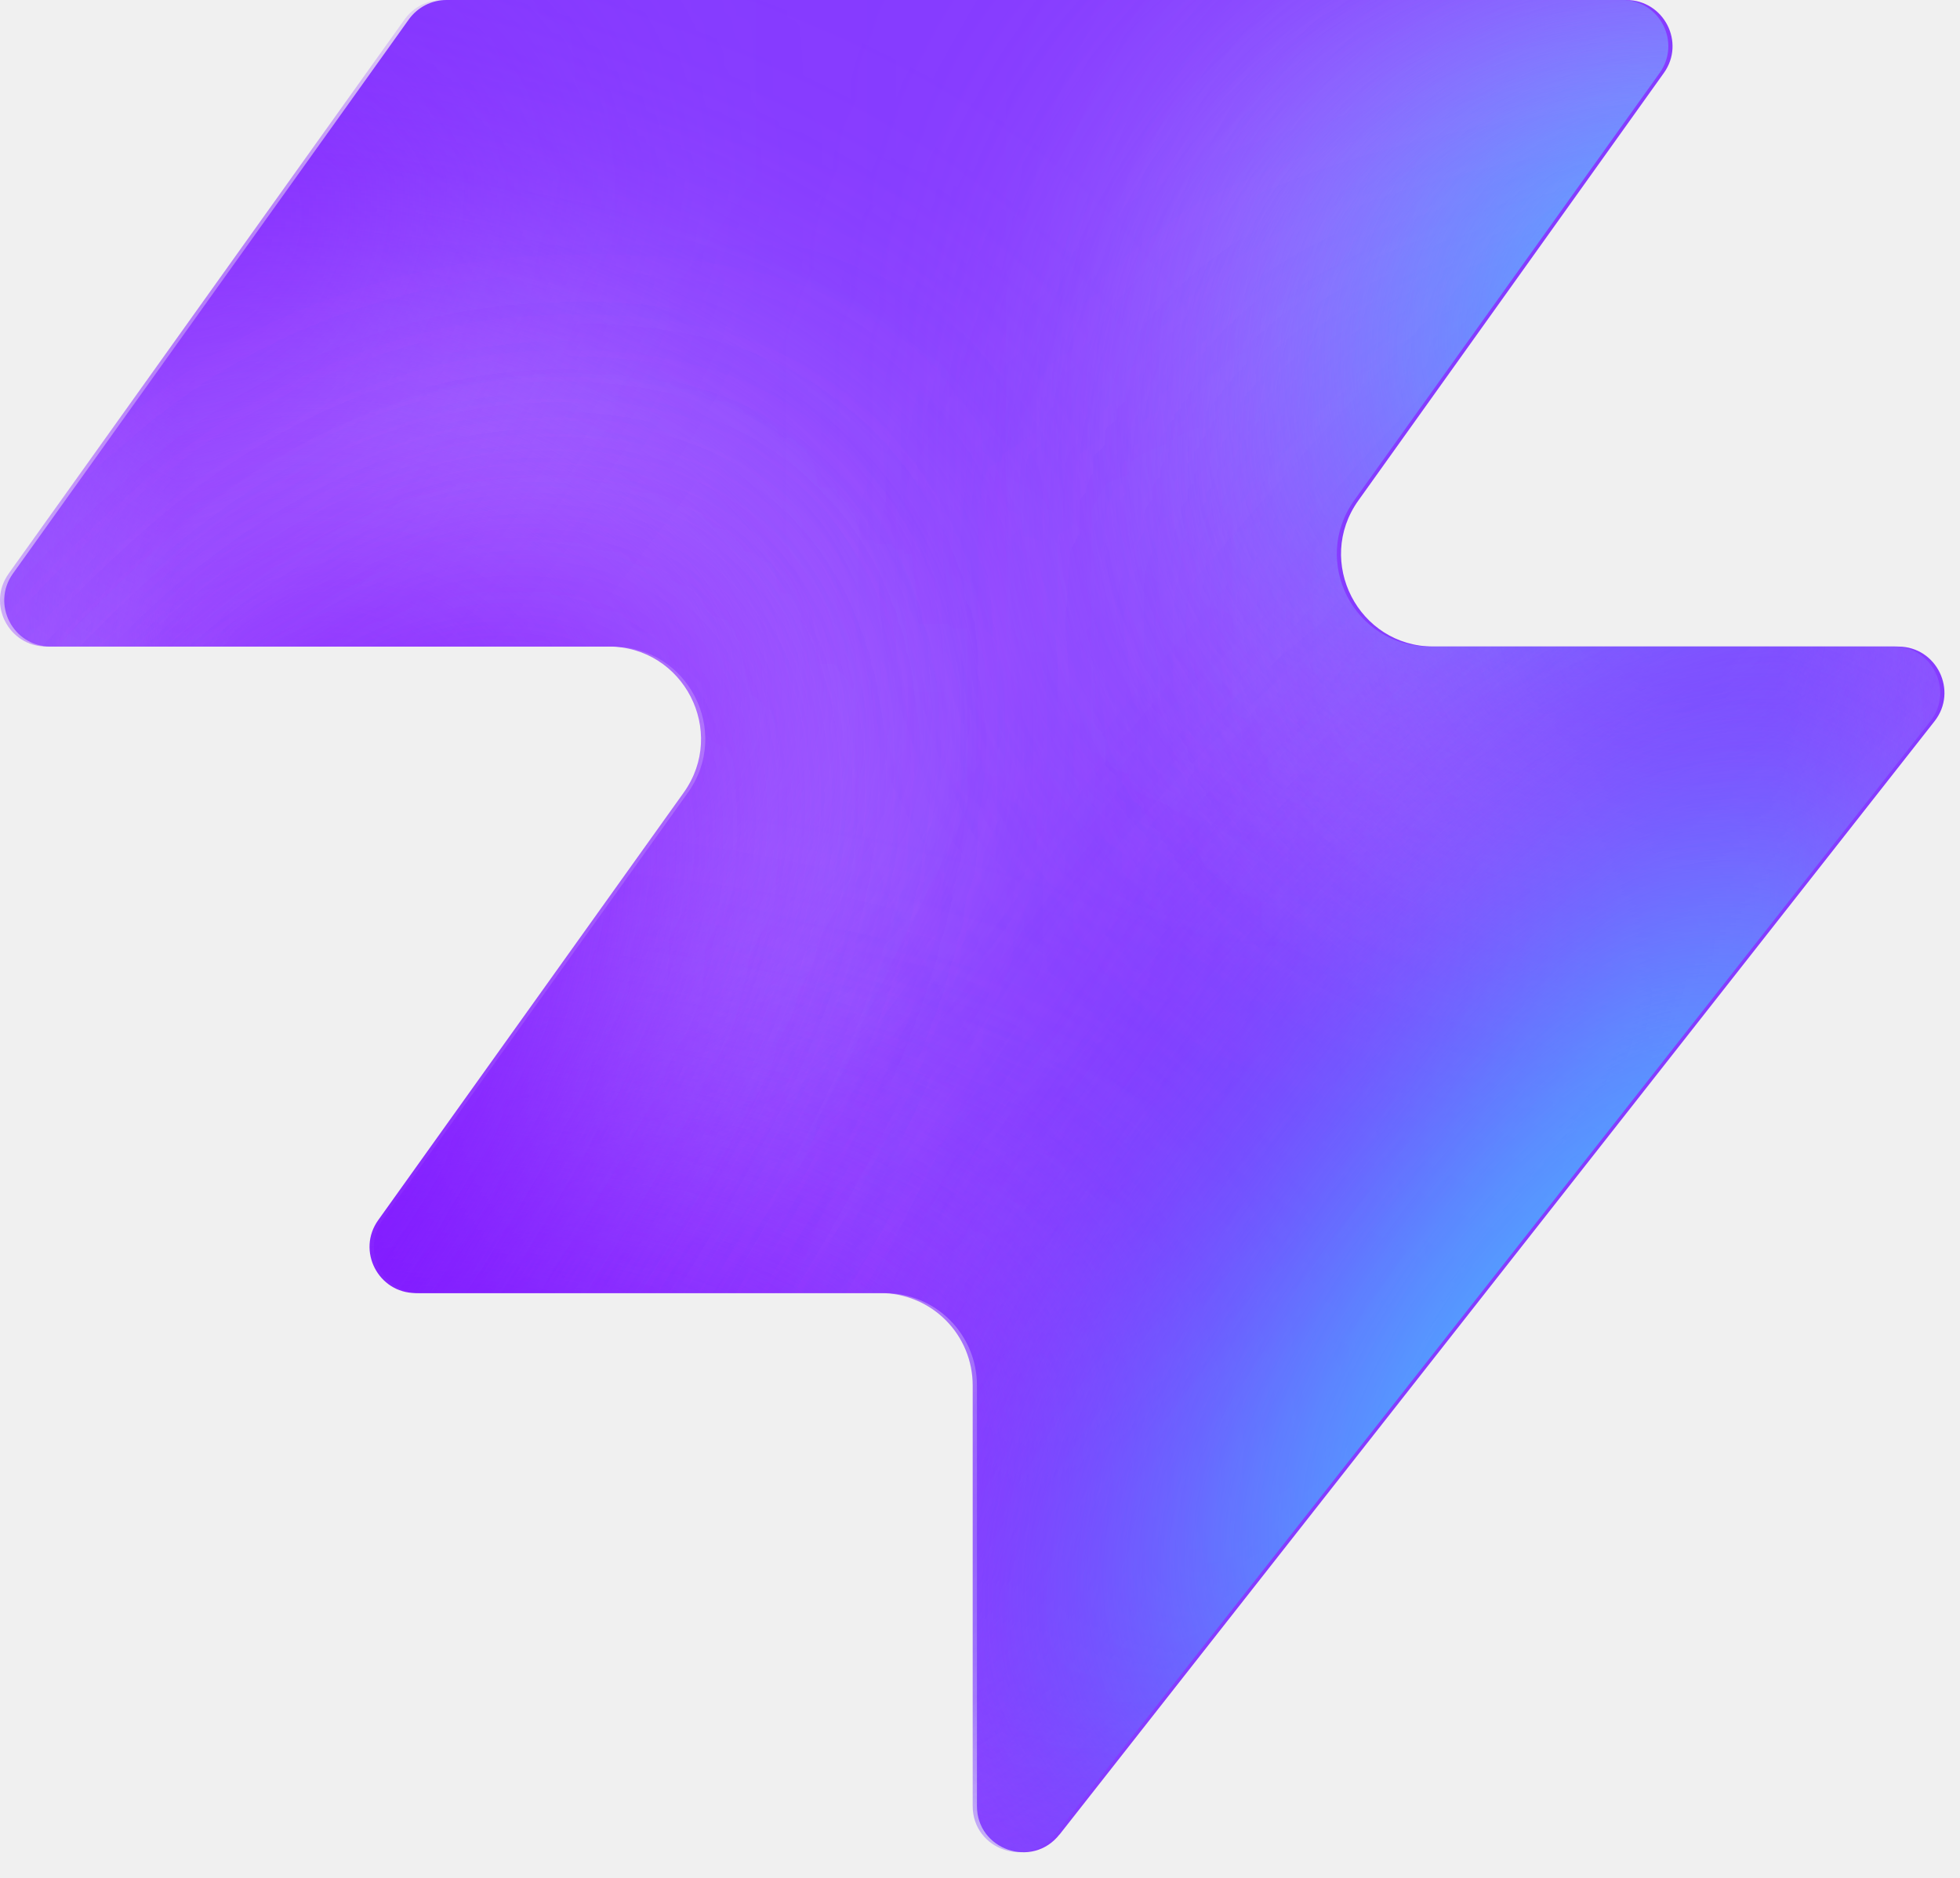
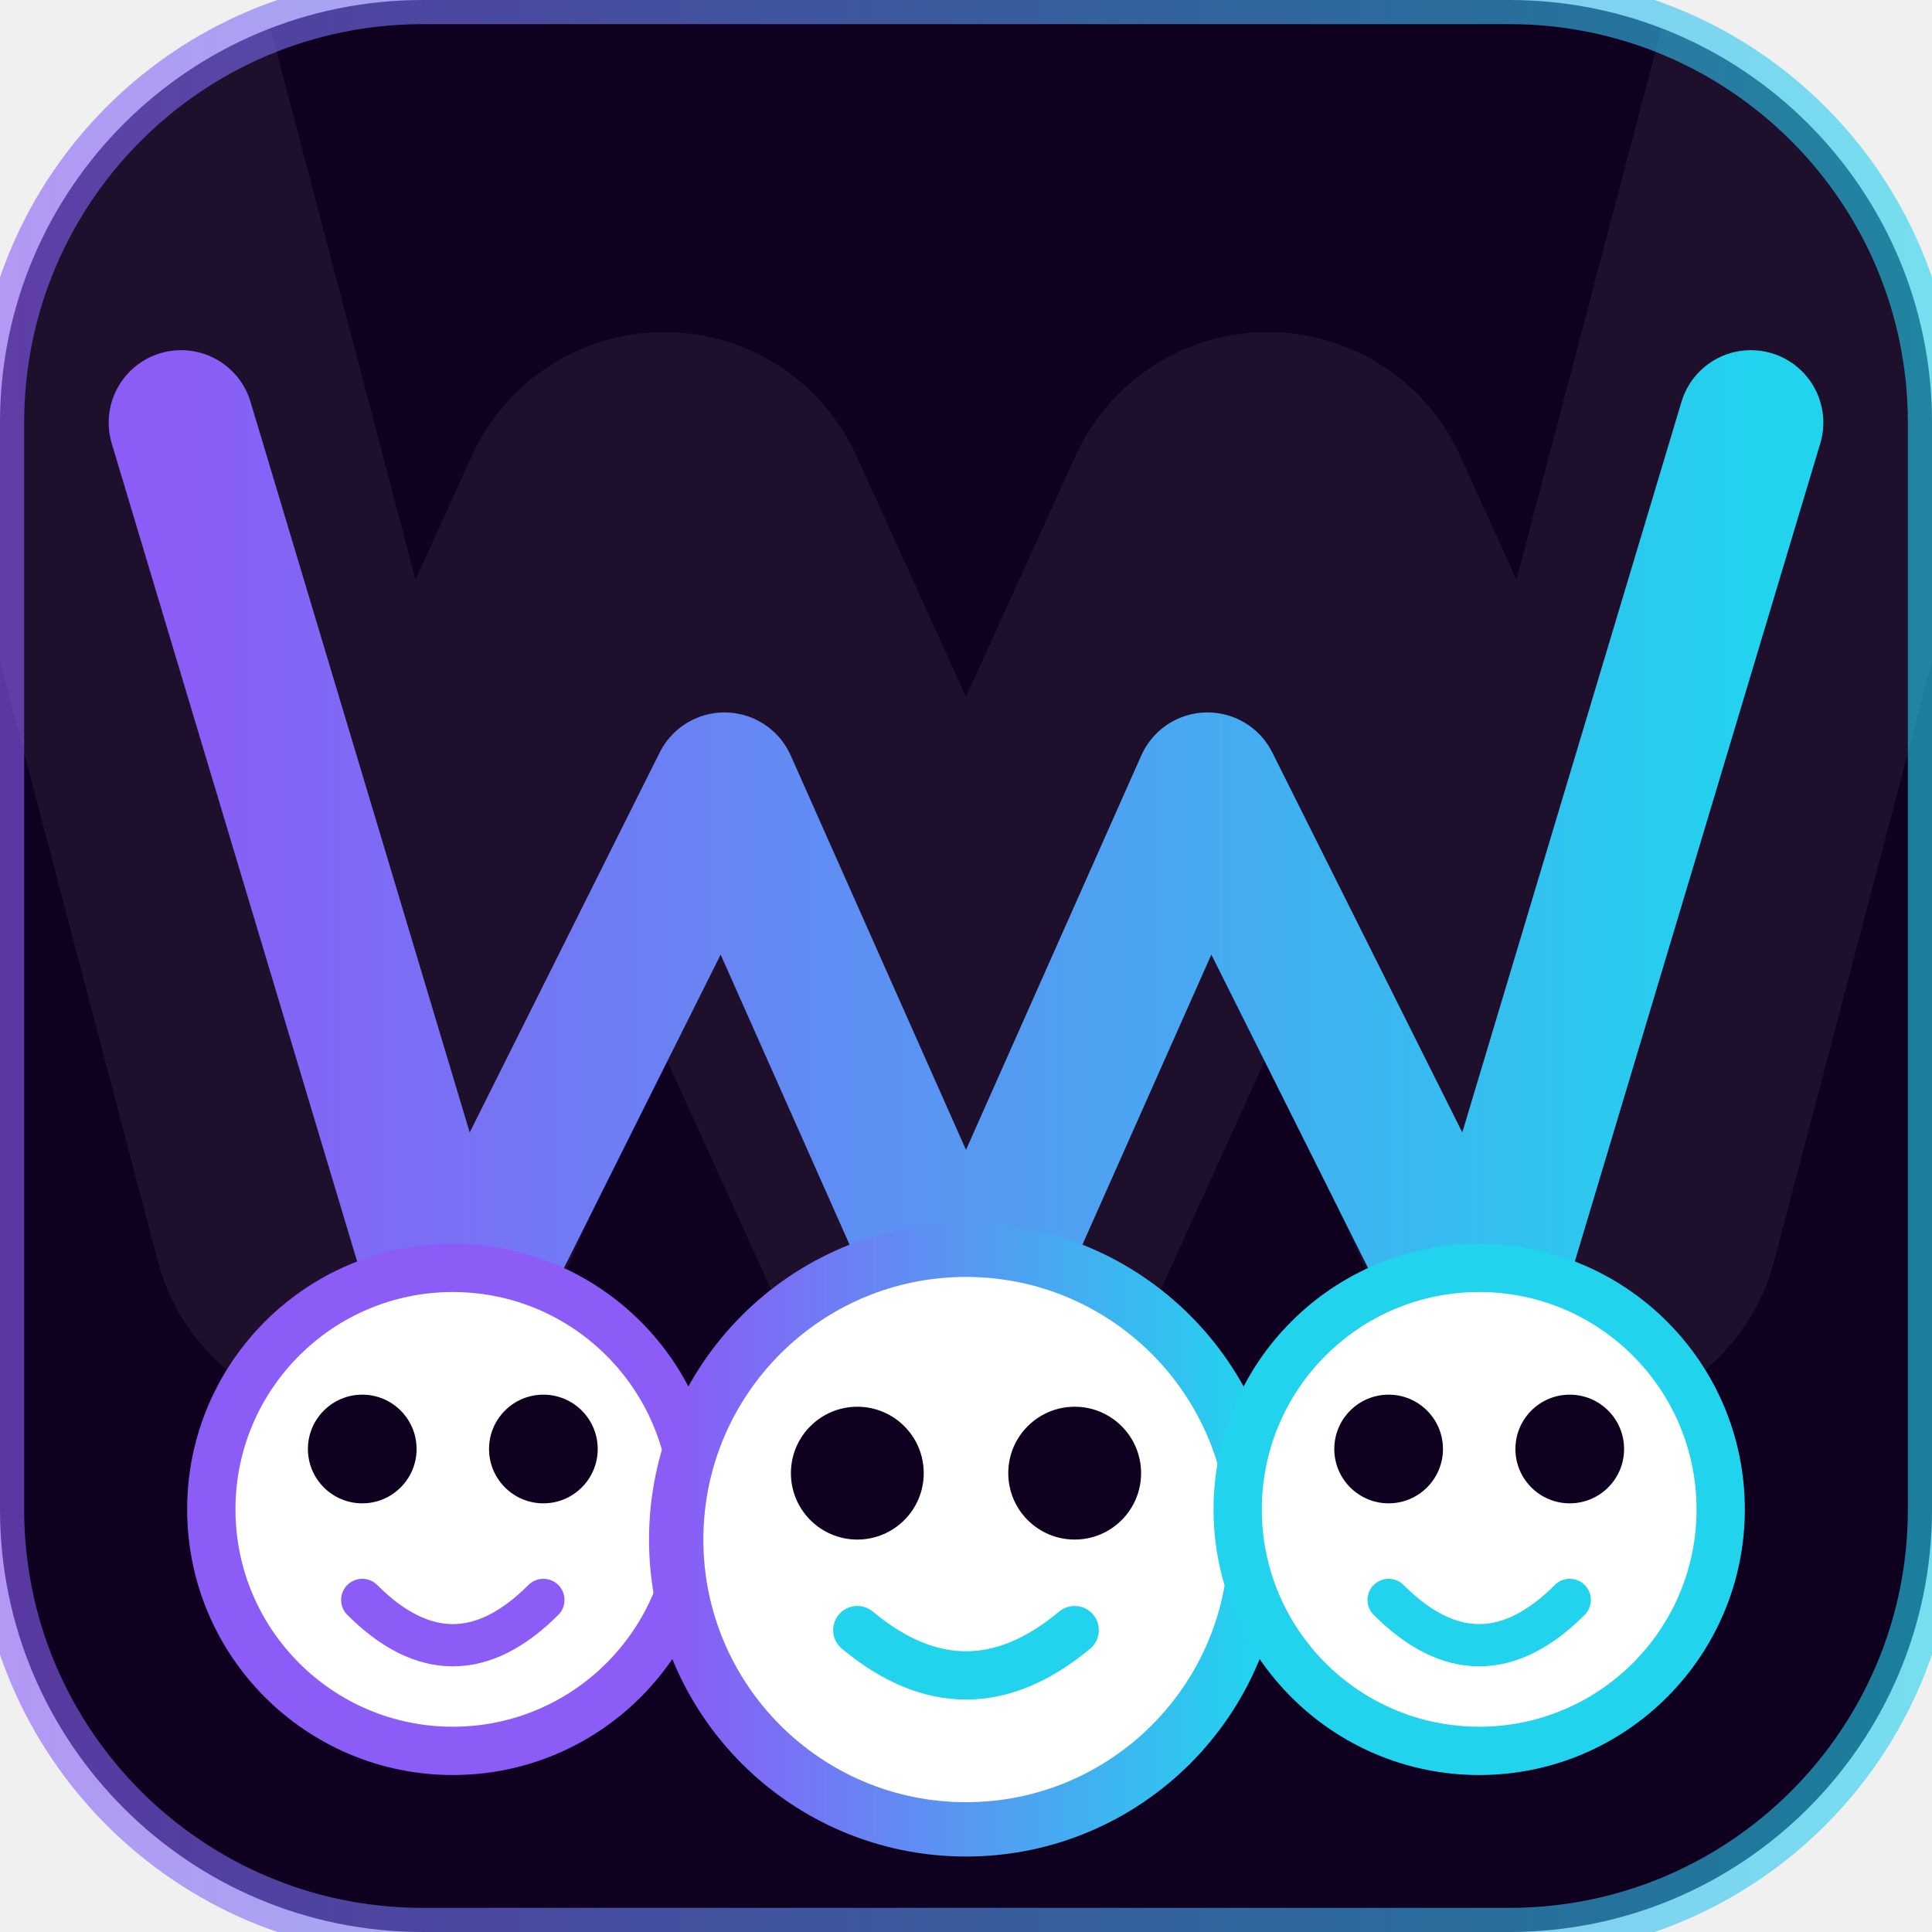
- <svg xmlns="http://www.w3.org/2000/svg" width="48" height="46" fill="none" viewBox="0 0 48 46">
-   <path fill="#863bff" d="M25.946 44.938c-.664.845-2.021.375-2.021-.698V33.937a2.26 2.26 0 0 0-2.262-2.262H10.287c-.92 0-1.456-1.04-.92-1.788l7.48-10.471c1.07-1.497 0-3.578-1.842-3.578H1.237c-.92 0-1.456-1.04-.92-1.788L10.013.474c.214-.297.556-.474.92-.474h28.894c.92 0 1.456 1.04.92 1.788l-7.48 10.471c-1.07 1.498 0 3.579 1.842 3.579h11.377c.943 0 1.473 1.088.89 1.83L25.947 44.94z" style="fill:#863bff;fill:color(display-p3 .525 .23 1);fill-opacity:1" />
-   <mask id="a" width="48" height="46" x="0" y="0" maskUnits="userSpaceOnUse" style="mask-type:alpha">
-     <path fill="#000" d="M25.842 44.938c-.664.844-2.021.375-2.021-.698V33.937a2.26 2.26 0 0 0-2.262-2.262H10.183c-.92 0-1.456-1.04-.92-1.788l7.48-10.471c1.07-1.498 0-3.579-1.842-3.579H1.133c-.92 0-1.456-1.04-.92-1.787L9.91.473c.214-.297.556-.474.92-.474h28.894c.92 0 1.456 1.04.92 1.788l-7.48 10.471c-1.07 1.498 0 3.578 1.842 3.578h11.377c.943 0 1.473 1.088.89 1.832L25.843 44.94z" style="fill:#000;fill-opacity:1" />
-   </mask>
-   <g mask="url(#a)">
-     <g filter="url(#b)">
-       <ellipse cx="5.508" cy="14.704" fill="#ede6ff" rx="5.508" ry="14.704" style="fill:#ede6ff;fill:color(display-p3 .927 .903 1);fill-opacity:1" transform="matrix(.00324 1 1 -.00324 -4.47 31.516)" />
-     </g>
-     <g filter="url(#c)">
-       <ellipse cx="10.399" cy="29.851" fill="#ede6ff" rx="10.399" ry="29.851" style="fill:#ede6ff;fill:color(display-p3 .927 .903 1);fill-opacity:1" transform="matrix(.00324 1 1 -.00324 -39.328 7.883)" />
-     </g>
-     <g filter="url(#d)">
-       <ellipse cx="5.508" cy="30.487" fill="#7e14ff" rx="5.508" ry="30.487" style="fill:#7e14ff;fill:color(display-p3 .492 .077 1);fill-opacity:1" transform="rotate(89.814 -25.913 -14.639)scale(1 -1)" />
-     </g>
-     <g filter="url(#e)">
-       <ellipse cx="5.508" cy="30.599" fill="#7e14ff" rx="5.508" ry="30.599" style="fill:#7e14ff;fill:color(display-p3 .492 .077 1);fill-opacity:1" transform="rotate(89.814 -32.644 -3.334)scale(1 -1)" />
-     </g>
-     <g filter="url(#f)">
-       <ellipse cx="5.508" cy="30.599" fill="#7e14ff" rx="5.508" ry="30.599" style="fill:#7e14ff;fill:color(display-p3 .492 .077 1);fill-opacity:1" transform="matrix(.00324 1 1 -.00324 -34.34 30.47)" />
-     </g>
-     <g filter="url(#g)">
-       <ellipse cx="14.072" cy="22.078" fill="#ede6ff" rx="14.072" ry="22.078" style="fill:#ede6ff;fill:color(display-p3 .927 .903 1);fill-opacity:1" transform="rotate(93.35 24.506 48.493)scale(-1 1)" />
-     </g>
-     <g filter="url(#h)">
-       <ellipse cx="3.47" cy="21.501" fill="#7e14ff" rx="3.47" ry="21.501" style="fill:#7e14ff;fill:color(display-p3 .492 .077 1);fill-opacity:1" transform="rotate(89.009 28.708 47.59)scale(-1 1)" />
-     </g>
-     <g filter="url(#i)">
-       <ellipse cx="3.47" cy="21.501" fill="#7e14ff" rx="3.47" ry="21.501" style="fill:#7e14ff;fill:color(display-p3 .492 .077 1);fill-opacity:1" transform="rotate(89.009 28.708 47.59)scale(-1 1)" />
-     </g>
-     <g filter="url(#j)">
-       <ellipse cx=".387" cy="8.972" fill="#7e14ff" rx="4.407" ry="29.108" style="fill:#7e14ff;fill:color(display-p3 .492 .077 1);fill-opacity:1" transform="rotate(39.51 .387 8.972)" />
-     </g>
-     <g filter="url(#k)">
-       <ellipse cx="47.523" cy="-6.092" fill="#7e14ff" rx="4.407" ry="29.108" style="fill:#7e14ff;fill:color(display-p3 .492 .077 1);fill-opacity:1" transform="rotate(37.892 47.523 -6.092)" />
-     </g>
-     <g filter="url(#l)">
-       <ellipse cx="41.412" cy="6.333" fill="#47bfff" rx="5.971" ry="9.665" style="fill:#47bfff;fill:color(display-p3 .28 .748 1);fill-opacity:1" transform="rotate(37.892 41.412 6.333)" />
-     </g>
-     <g filter="url(#m)">
-       <ellipse cx="-1.879" cy="38.332" fill="#7e14ff" rx="4.407" ry="29.108" style="fill:#7e14ff;fill:color(display-p3 .492 .077 1);fill-opacity:1" transform="rotate(37.892 -1.88 38.332)" />
-     </g>
-     <g filter="url(#n)">
-       <ellipse cx="-1.879" cy="38.332" fill="#7e14ff" rx="4.407" ry="29.108" style="fill:#7e14ff;fill:color(display-p3 .492 .077 1);fill-opacity:1" transform="rotate(37.892 -1.88 38.332)" />
-     </g>
-     <g filter="url(#o)">
-       <ellipse cx="35.651" cy="29.907" fill="#7e14ff" rx="4.407" ry="29.108" style="fill:#7e14ff;fill:color(display-p3 .492 .077 1);fill-opacity:1" transform="rotate(37.892 35.651 29.907)" />
-     </g>
-     <g filter="url(#p)">
-       <ellipse cx="38.418" cy="32.4" fill="#47bfff" rx="5.971" ry="15.297" style="fill:#47bfff;fill:color(display-p3 .28 .748 1);fill-opacity:1" transform="rotate(37.892 38.418 32.4)" />
-     </g>
+ <svg xmlns="http://www.w3.org/2000/svg" viewBox="0 0 32 32" width="32" height="32">
+   <defs>
+     <linearGradient id="brandH" x1="0%" y1="0%" x2="100%" y2="0%">
+       <stop offset="0%" stop-color="#8B5CF6" />
+       <stop offset="100%" stop-color="#22D3EE" />
+     </linearGradient>
+     <clipPath id="clip">
+       <rect x="0" y="0" width="32" height="32" rx="7" />
+     </clipPath>
+   </defs>
+   <rect x="0" y="0" width="32" height="32" rx="7" fill="#100020" />
+   <g clip-path="url(#clip)">
+     <polyline points="1,1 6,20 11,9 16,20 21,9 26,20 31,1" fill="none" stroke="#FFFFFF" stroke-width="7" stroke-linecap="round" stroke-linejoin="round" stroke-opacity="0.06" />
+     <polyline points="3,7 7.5,22 12,13 16,22 20,13 24.5,22 29,7" fill="none" stroke="url(#brandH)" stroke-width="2.4" stroke-linecap="round" stroke-linejoin="round" />
+     <circle cx="7.5" cy="25" r="4" fill="#FFFFFF" stroke="#8B5CF6" stroke-width="0.8" />
+     <circle cx="6" cy="24" r="0.9" fill="#100020" />
+     <circle cx="9" cy="24" r="0.9" fill="#100020" />
+     <path d="M6,26.5 Q7.5,28 9,26.5" fill="none" stroke="#8B5CF6" stroke-width="0.7" stroke-linecap="round" />
+     <circle cx="16" cy="25.5" r="4.8" fill="#FFFFFF" stroke="url(#brandH)" stroke-width="0.9" />
+     <circle cx="14.2" cy="24.4" r="1.1" fill="#100020" />
+     <circle cx="17.8" cy="24.4" r="1.1" fill="#100020" />
+     <path d="M14.2,27 Q16,28.5 17.8,27" fill="none" stroke="#22D3EE" stroke-width="0.8" stroke-linecap="round" />
+     <circle cx="24.5" cy="25" r="4" fill="#FFFFFF" stroke="#22D3EE" stroke-width="0.8" />
+     <circle cx="23" cy="24" r="0.9" fill="#100020" />
+     <circle cx="26" cy="24" r="0.9" fill="#100020" />
+     <path d="M23,26.5 Q24.5,28 26,26.5" fill="none" stroke="#22D3EE" stroke-width="0.7" stroke-linecap="round" />
  </g>
-   <defs>
-     <filter id="b" width="60.045" height="41.654" x="-19.77" y="16.149" color-interpolation-filters="sRGB" filterUnits="userSpaceOnUse">
-       <feFlood flood-opacity="0" result="BackgroundImageFix" />
-       <feBlend in="SourceGraphic" in2="BackgroundImageFix" result="shape" />
-       <feGaussianBlur result="effect1_foregroundBlur_2002_17158" stdDeviation="7.659" />
-     </filter>
-     <filter id="c" width="90.34" height="51.437" x="-54.613" y="-7.533" color-interpolation-filters="sRGB" filterUnits="userSpaceOnUse">
-       <feFlood flood-opacity="0" result="BackgroundImageFix" />
-       <feBlend in="SourceGraphic" in2="BackgroundImageFix" result="shape" />
-       <feGaussianBlur result="effect1_foregroundBlur_2002_17158" stdDeviation="7.659" />
-     </filter>
-     <filter id="d" width="79.355" height="29.4" x="-49.64" y="2.03" color-interpolation-filters="sRGB" filterUnits="userSpaceOnUse">
-       <feFlood flood-opacity="0" result="BackgroundImageFix" />
-       <feBlend in="SourceGraphic" in2="BackgroundImageFix" result="shape" />
-       <feGaussianBlur result="effect1_foregroundBlur_2002_17158" stdDeviation="4.596" />
-     </filter>
-     <filter id="e" width="79.579" height="29.4" x="-45.045" y="20.029" color-interpolation-filters="sRGB" filterUnits="userSpaceOnUse">
-       <feFlood flood-opacity="0" result="BackgroundImageFix" />
-       <feBlend in="SourceGraphic" in2="BackgroundImageFix" result="shape" />
-       <feGaussianBlur result="effect1_foregroundBlur_2002_17158" stdDeviation="4.596" />
-     </filter>
-     <filter id="f" width="79.579" height="29.4" x="-43.513" y="21.178" color-interpolation-filters="sRGB" filterUnits="userSpaceOnUse">
-       <feFlood flood-opacity="0" result="BackgroundImageFix" />
-       <feBlend in="SourceGraphic" in2="BackgroundImageFix" result="shape" />
-       <feGaussianBlur result="effect1_foregroundBlur_2002_17158" stdDeviation="4.596" />
-     </filter>
-     <filter id="g" width="74.749" height="58.852" x="15.756" y="-17.901" color-interpolation-filters="sRGB" filterUnits="userSpaceOnUse">
-       <feFlood flood-opacity="0" result="BackgroundImageFix" />
-       <feBlend in="SourceGraphic" in2="BackgroundImageFix" result="shape" />
-       <feGaussianBlur result="effect1_foregroundBlur_2002_17158" stdDeviation="7.659" />
-     </filter>
-     <filter id="h" width="61.377" height="25.362" x="23.548" y="2.284" color-interpolation-filters="sRGB" filterUnits="userSpaceOnUse">
-       <feFlood flood-opacity="0" result="BackgroundImageFix" />
-       <feBlend in="SourceGraphic" in2="BackgroundImageFix" result="shape" />
-       <feGaussianBlur result="effect1_foregroundBlur_2002_17158" stdDeviation="4.596" />
-     </filter>
-     <filter id="i" width="61.377" height="25.362" x="23.548" y="2.284" color-interpolation-filters="sRGB" filterUnits="userSpaceOnUse">
-       <feFlood flood-opacity="0" result="BackgroundImageFix" />
-       <feBlend in="SourceGraphic" in2="BackgroundImageFix" result="shape" />
-       <feGaussianBlur result="effect1_foregroundBlur_2002_17158" stdDeviation="4.596" />
-     </filter>
-     <filter id="j" width="56.045" height="63.649" x="-27.636" y="-22.853" color-interpolation-filters="sRGB" filterUnits="userSpaceOnUse">
-       <feFlood flood-opacity="0" result="BackgroundImageFix" />
-       <feBlend in="SourceGraphic" in2="BackgroundImageFix" result="shape" />
-       <feGaussianBlur result="effect1_foregroundBlur_2002_17158" stdDeviation="4.596" />
-     </filter>
-     <filter id="k" width="54.814" height="64.646" x="20.116" y="-38.415" color-interpolation-filters="sRGB" filterUnits="userSpaceOnUse">
-       <feFlood flood-opacity="0" result="BackgroundImageFix" />
-       <feBlend in="SourceGraphic" in2="BackgroundImageFix" result="shape" />
-       <feGaussianBlur result="effect1_foregroundBlur_2002_17158" stdDeviation="4.596" />
-     </filter>
-     <filter id="l" width="33.541" height="35.313" x="24.641" y="-11.323" color-interpolation-filters="sRGB" filterUnits="userSpaceOnUse">
-       <feFlood flood-opacity="0" result="BackgroundImageFix" />
-       <feBlend in="SourceGraphic" in2="BackgroundImageFix" result="shape" />
-       <feGaussianBlur result="effect1_foregroundBlur_2002_17158" stdDeviation="4.596" />
-     </filter>
-     <filter id="m" width="54.814" height="64.646" x="-29.286" y="6.009" color-interpolation-filters="sRGB" filterUnits="userSpaceOnUse">
-       <feFlood flood-opacity="0" result="BackgroundImageFix" />
-       <feBlend in="SourceGraphic" in2="BackgroundImageFix" result="shape" />
-       <feGaussianBlur result="effect1_foregroundBlur_2002_17158" stdDeviation="4.596" />
-     </filter>
-     <filter id="n" width="54.814" height="64.646" x="-29.286" y="6.009" color-interpolation-filters="sRGB" filterUnits="userSpaceOnUse">
-       <feFlood flood-opacity="0" result="BackgroundImageFix" />
-       <feBlend in="SourceGraphic" in2="BackgroundImageFix" result="shape" />
-       <feGaussianBlur result="effect1_foregroundBlur_2002_17158" stdDeviation="4.596" />
-     </filter>
-     <filter id="o" width="54.814" height="64.646" x="8.244" y="-2.416" color-interpolation-filters="sRGB" filterUnits="userSpaceOnUse">
-       <feFlood flood-opacity="0" result="BackgroundImageFix" />
-       <feBlend in="SourceGraphic" in2="BackgroundImageFix" result="shape" />
-       <feGaussianBlur result="effect1_foregroundBlur_2002_17158" stdDeviation="4.596" />
-     </filter>
-     <filter id="p" width="39.409" height="43.623" x="18.713" y="10.588" color-interpolation-filters="sRGB" filterUnits="userSpaceOnUse">
-       <feFlood flood-opacity="0" result="BackgroundImageFix" />
-       <feBlend in="SourceGraphic" in2="BackgroundImageFix" result="shape" />
-       <feGaussianBlur result="effect1_foregroundBlur_2002_17158" stdDeviation="4.596" />
-     </filter>
-   </defs>
+   <rect x="0" y="0" width="32" height="32" rx="7" fill="none" stroke="url(#brandH)" stroke-width="0.8" stroke-opacity="0.6" />
</svg>
